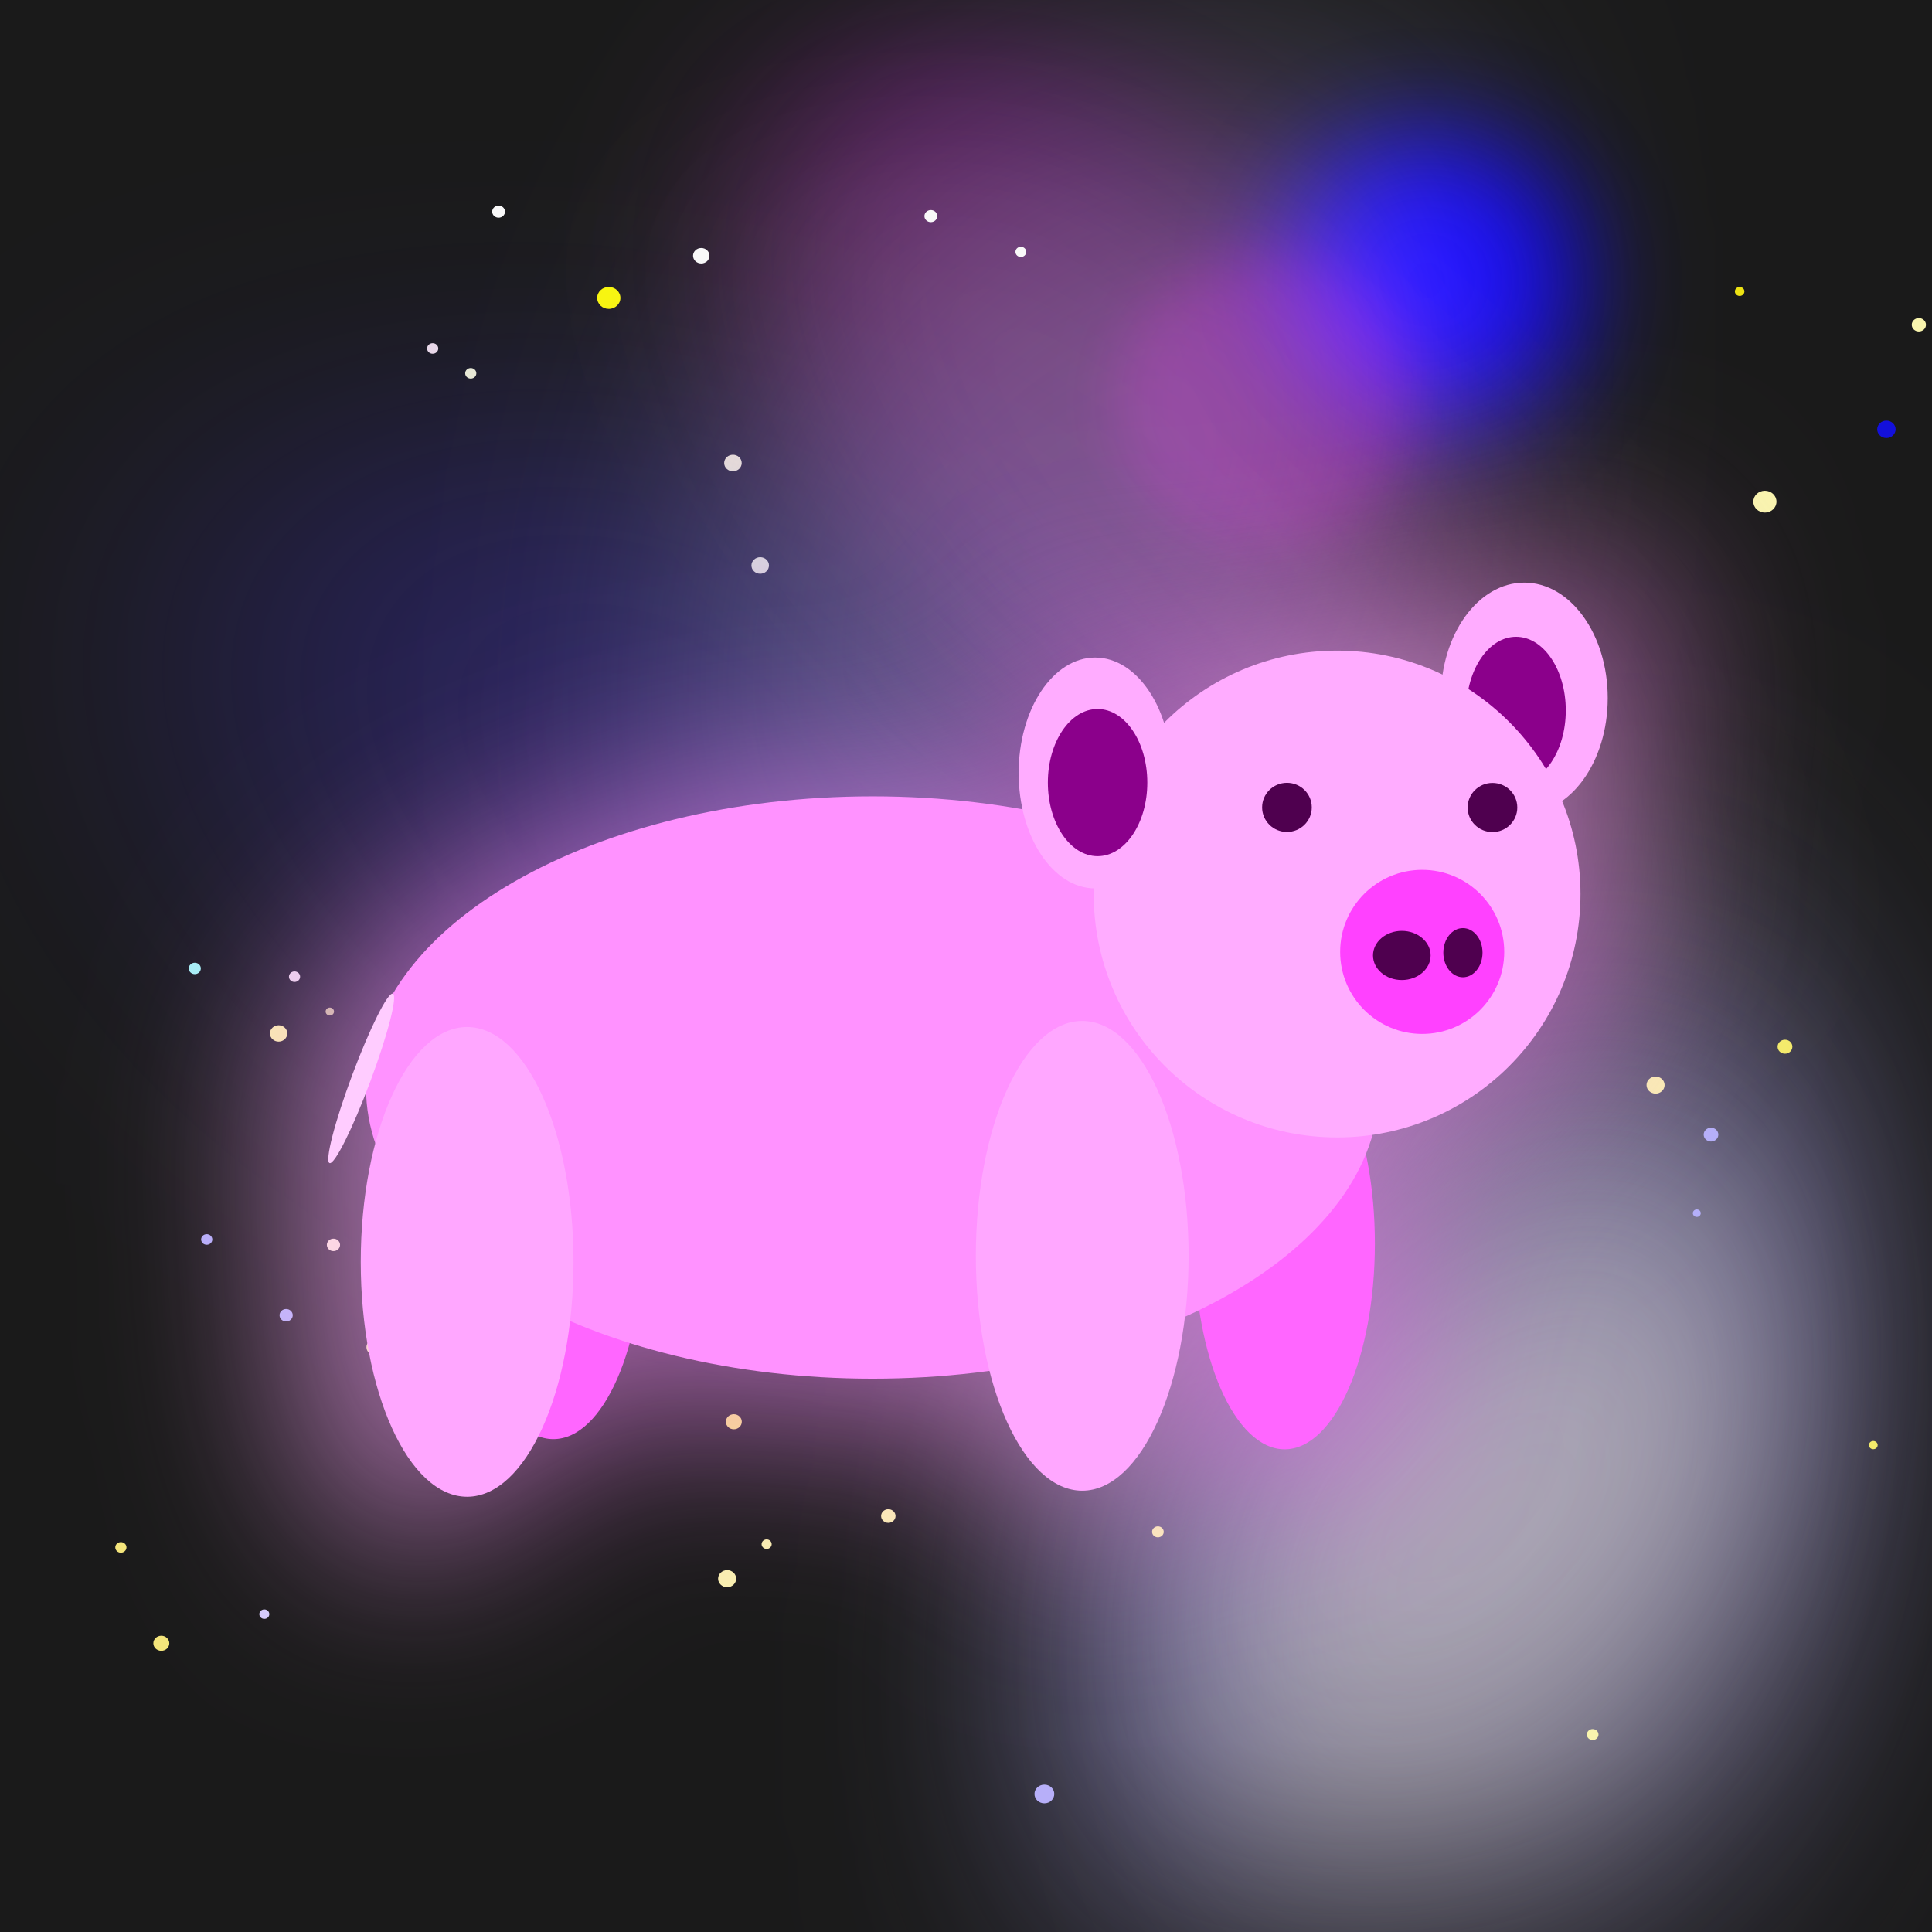
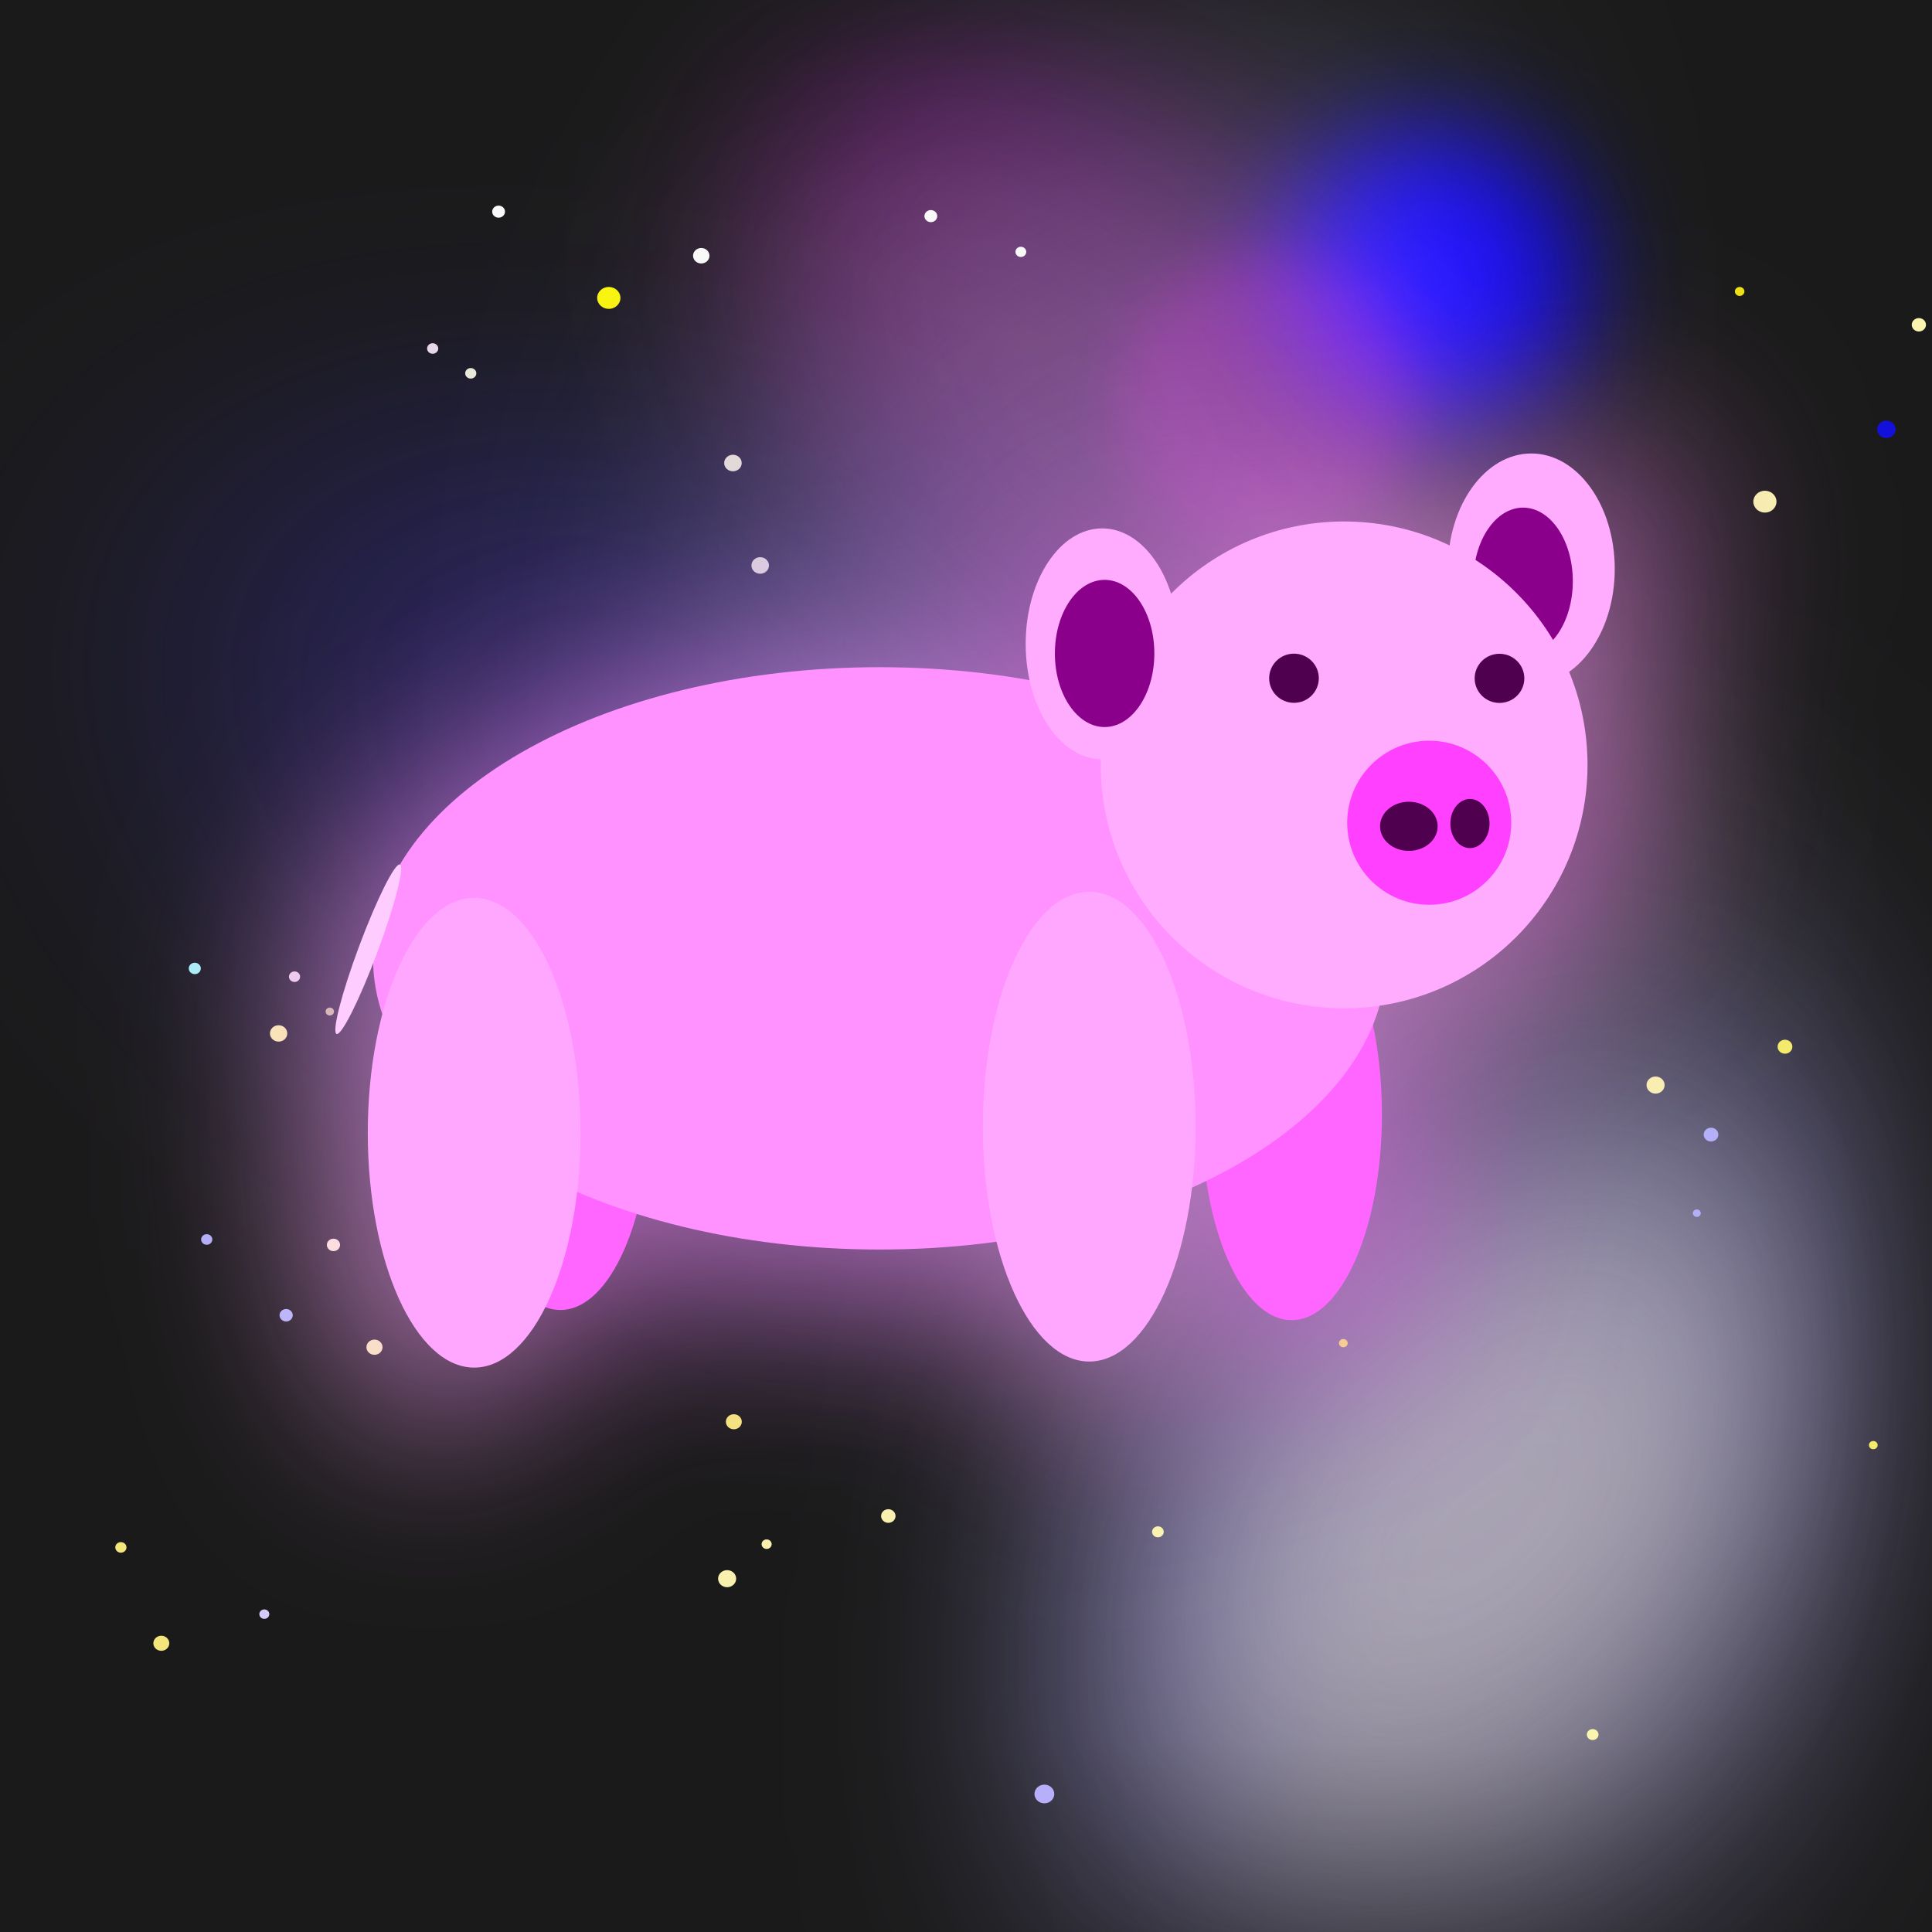
<svg xmlns="http://www.w3.org/2000/svg" width="100mm" height="100mm" viewBox="0 0 100 100" version="1.1" id="svg1">
  <defs id="defs1">
    <filter style="color-interpolation-filters:sRGB" id="filter4" x="-0.459" y="-0.471" width="1.917" height="1.941">
      <feGaussianBlur stdDeviation="2.854" id="feGaussianBlur4" />
    </filter>
    <filter style="color-interpolation-filters:sRGB" id="filter4-3" x="-0.241" y="-0.248" width="1.483" height="1.495">
      <feGaussianBlur stdDeviation="1.501" id="feGaussianBlur4-1" />
    </filter>
    <filter style="color-interpolation-filters:sRGB" id="filter4-3-6" x="-0.241" y="-0.248" width="1.483" height="1.495">
      <feGaussianBlur stdDeviation="1.501" id="feGaussianBlur4-1-8" />
    </filter>
    <filter style="color-interpolation-filters:sRGB" id="filter4-3-6-4" x="-0.241" y="-0.248" width="1.483" height="1.495">
      <feGaussianBlur stdDeviation="1.501" id="feGaussianBlur4-1-8-9" />
    </filter>
    <filter style="color-interpolation-filters:sRGB" id="filter4-3-6-4-7" x="-0.404" y="-0.414" width="1.808" height="1.829">
      <feGaussianBlur stdDeviation="2.514" id="feGaussianBlur4-1-8-9-1" />
    </filter>
    <filter style="color-interpolation-filters:sRGB" id="filter4-3-6-4-7-2" x="-0.371" y="-0.38" width="1.741" height="1.76">
      <feGaussianBlur stdDeviation="2.305" id="feGaussianBlur4-1-8-9-1-6" />
    </filter>
    <filter style="color-interpolation-filters:sRGB" id="filter5" x="-0.156" y="-0.219" width="1.313" height="1.438">
      <feGaussianBlur stdDeviation="3.806" id="feGaussianBlur5" />
    </filter>
    <filter style="color-interpolation-filters:sRGB" id="filter4-3-6-4-7-2-1" x="-0.371" y="-0.38" width="1.741" height="1.76">
      <feGaussianBlur stdDeviation="2.305" id="feGaussianBlur4-1-8-9-1-6-1" />
    </filter>
    <filter style="color-interpolation-filters:sRGB" id="filter4-3-6-4-7-2-1-3" x="-0.371" y="-0.38" width="1.741" height="1.76">
      <feGaussianBlur stdDeviation="2.305" id="feGaussianBlur4-1-8-9-1-6-1-9" />
    </filter>
  </defs>
  <g id="layer1">
    <ellipse style="fill:#1a1a1a;fill-opacity:1;stroke-width:1.042;stroke-linecap:round" id="path3" cx="46.908" cy="51.465" rx="80.379" ry="71.637" />
    <ellipse style="fill:#ffff00;fill-opacity:1;stroke-width:0.129;stroke-linecap:round" id="path4" cx="31.511" cy="15.42" rx="0.602" ry="0.568" />
    <ellipse style="fill:#ffffcc;fill-opacity:1;stroke-width:0.097;stroke-linecap:round" id="path4-9" cx="37.937" cy="23.966" rx="0.454" ry="0.429" />
    <ellipse style="fill:#ffffcc;fill-opacity:1;stroke-width:0.097;stroke-linecap:round" id="path4-9-9" cx="39.348" cy="29.268" rx="0.454" ry="0.429" />
    <ellipse style="mix-blend-mode:normal;fill:#0a00ff;fill-opacity:1;stroke-width:1.626;stroke-linecap:round;filter:url(#filter4)" id="path4-8" cx="73.15" cy="13.763" rx="7.466" ry="7.279" transform="matrix(1.04906,0,0,1.051833,-2.886429,0.01892278)" />
    <ellipse style="opacity:0.245;mix-blend-mode:normal;fill:#ff00ef;fill-opacity:1;stroke-width:1.626;stroke-linecap:round;filter:url(#filter4-3)" id="path4-8-9" cx="73.15" cy="13.763" rx="7.466" ry="7.279" transform="matrix(1.04906,0,0,1.051833,-11.26148,6.273466)" />
    <ellipse style="opacity:0.095;mix-blend-mode:normal;fill:#ffff93;fill-opacity:1;stroke-width:1.626;stroke-linecap:round;filter:url(#filter4-3-6)" id="path4-8-9-2" cx="73.15" cy="13.763" rx="7.466" ry="7.279" transform="matrix(-1.241761,0.9070366,-2.865868,-2.973144,193.5566,4.914531)" />
    <ellipse style="opacity:0.245;mix-blend-mode:normal;fill:#ec00ff;fill-opacity:1;stroke-width:1.626;stroke-linecap:round;stroke-dasharray:none;filter:url(#filter4-3-6-4)" id="path4-8-9-2-0" cx="73.15" cy="13.763" rx="7.466" ry="7.279" transform="matrix(-2.074729,0.1360046,-1.202934,-2.654869,225.3634,47.77569)" />
    <ellipse style="opacity:0.302;mix-blend-mode:normal;fill:#4c39ff;fill-opacity:1;stroke-width:1.626;stroke-linecap:round;stroke-dasharray:none;filter:url(#filter4-3-6-4-7)" id="path4-8-9-2-0-2" cx="73.15" cy="13.763" rx="7.466" ry="7.279" transform="matrix(-2.854136,0.1471245,-1.654837,-2.871935,267.6884,70.94124)" />
    <ellipse style="opacity:0.302;mix-blend-mode:normal;fill:#c7c1ff;fill-opacity:1;stroke-width:1.626;stroke-linecap:round;stroke-dasharray:none;filter:url(#filter4-3-6-4-7-2)" id="path4-8-9-2-0-2-0" cx="73.15" cy="13.763" rx="7.466" ry="7.279" transform="matrix(-0.1471245,-2.854137,2.871936,-1.654837,26.60988,258.7862)" />
    <ellipse style="opacity:0.714;mix-blend-mode:normal;fill:#b6adff;fill-opacity:1;stroke-width:1.626;stroke-linecap:round;stroke-dasharray:none;filter:url(#filter4-3-6-4-7-2-1)" id="path4-8-9-2-0-2-0-3" cx="73.15" cy="13.763" rx="7.466" ry="7.279" transform="matrix(-0.1471245,-2.854137,2.871936,-1.654837,46.78951,309.9009)" />
    <ellipse style="opacity:0.305;mix-blend-mode:normal;fill:#fffdad;fill-opacity:1;stroke-width:1.626;stroke-linecap:round;stroke-dasharray:none;filter:url(#filter4-3-6-4-7-2-1-3)" id="path4-8-9-2-0-2-0-3-9" cx="73.15" cy="13.763" rx="7.466" ry="7.279" transform="matrix(-0.1055801,-2.048196,2.060969,-1.18755,56.37756,245.612)" />
    <ellipse style="fill:#f9f9f9;fill-opacity:1;stroke-width:0.091;stroke-linecap:round" id="path4-1" cx="36.297" cy="13.237" rx="0.425" ry="0.401" />
    <ellipse style="fill:#f9f9f9;fill-opacity:1;stroke-width:0.071;stroke-linecap:round" id="path4-1-7" cx="25.807" cy="10.955" rx="0.332" ry="0.313" />
    <ellipse style="fill:#f9f9f9;fill-opacity:1;stroke-width:0.071;stroke-linecap:round" id="path4-1-7-9" cx="48.18" cy="11.186" rx="0.332" ry="0.313" />
    <ellipse style="fill:#f9f9f9;fill-opacity:1;stroke-width:0.06;stroke-linecap:round" id="path4-1-7-9-5" cx="52.839" cy="13.037" rx="0.28" ry="0.265" />
    <ellipse style="fill:#e8d7e9;fill-opacity:1;stroke-width:0.062;stroke-linecap:round" id="path4-1-7-9-5-7" cx="22.395" cy="18.038" rx="0.289" ry="0.273" />
    <ellipse style="fill:#e8d7e9;fill-opacity:1;stroke-width:0.062;stroke-linecap:round" id="path4-1-7-9-5-7-1" cx="15.245" cy="50.554" rx="0.289" ry="0.273" />
    <ellipse style="fill:#c4c195;fill-opacity:1;stroke-width:0.046;stroke-linecap:round" id="path4-1-7-9-5-7-1-7" cx="17.071" cy="52.357" rx="0.217" ry="0.205" />
    <ellipse style="fill:#f7f2a6;fill-opacity:1;stroke-width:0.096;stroke-linecap:round" id="path4-1-7-9-5-7-1-7-3" cx="14.421" cy="53.49" rx="0.449" ry="0.424" />
    <ellipse style="fill:#fbf8d1;fill-opacity:1;stroke-width:0.073;stroke-linecap:round" id="path4-1-7-9-5-7-1-7-3-1" cx="17.26" cy="64.436" rx="0.342" ry="0.323" />
    <ellipse style="fill:#afb9f8;fill-opacity:1;stroke-width:0.073;stroke-linecap:round" id="path4-1-7-9-5-7-1-7-3-1-9" cx="14.811" cy="68.077" rx="0.342" ry="0.323" />
    <ellipse style="fill:#f6f8af;fill-opacity:1;stroke-width:0.089;stroke-linecap:round" id="path4-1-7-9-5-7-1-7-3-1-9-5" cx="19.383" cy="69.731" rx="0.417" ry="0.394" />
    <ellipse style="fill:#b0aff8;fill-opacity:1;stroke-width:0.062;stroke-linecap:round" id="path4-1-7-9-5-7-1-7-3-1-9-5-3" cx="10.7" cy="64.155" rx="0.29" ry="0.274" />
    <ellipse style="fill:#f4e67a;fill-opacity:1;stroke-width:0.062;stroke-linecap:round" id="path4-1-7-9-5-7-1-7-3-1-9-5-3-1" cx="6.257" cy="80.093" rx="0.29" ry="0.274" />
    <ellipse style="fill:#f4e67a;fill-opacity:1;stroke-width:0.088;stroke-linecap:round" id="path4-1-7-9-5-7-1-7-3-1-9-5-3-1-8" cx="8.35" cy="85.056" rx="0.413" ry="0.39" />
    <ellipse style="fill:#f4e67a;fill-opacity:1;stroke-width:0.088;stroke-linecap:round" id="path4-1-7-9-5-7-1-7-3-1-9-5-3-1-8-4" cx="37.983" cy="73.59" rx="0.413" ry="0.39" />
    <ellipse style="fill:#f9f0af;fill-opacity:1;stroke-width:0.1;stroke-linecap:round" id="path4-1-7-9-5-7-1-7-3-1-9-5-3-1-8-4-6" cx="37.636" cy="81.712" rx="0.468" ry="0.442" />
    <ellipse style="fill:#f9f0af;fill-opacity:1;stroke-width:0.1;stroke-linecap:round" id="path4-1-7-9-5-7-1-7-3-1-9-5-3-1-8-4-6-59" cx="85.692" cy="56.163" rx="0.468" ry="0.442" />
    <ellipse style="fill:#b4aff9;fill-opacity:1;stroke-width:0.081;stroke-linecap:round" id="path4-1-7-9-5-7-1-7-3-1-9-5-3-1-8-4-6-59-8" cx="88.561" cy="58.727" rx="0.379" ry="0.358" />
    <ellipse style="fill:#b4aff9;fill-opacity:1;stroke-width:0.044;stroke-linecap:round" id="path4-1-7-9-5-7-1-7-3-1-9-5-3-1-8-4-6-59-8-8" cx="87.826" cy="62.794" rx="0.205" ry="0.194" />
    <ellipse style="fill:#f4eb6b;fill-opacity:1;stroke-width:0.082;stroke-linecap:round" id="path4-1-7-9-5-7-1-7-3-1-9-5-3-1-8-4-6-59-8-8-3" cx="92.39" cy="54.178" rx="0.383" ry="0.362" />
    <ellipse style="fill:#f4eb6b;fill-opacity:1;stroke-width:0.048;stroke-linecap:round" id="path4-1-7-9-5-7-1-7-3-1-9-5-3-1-8-4-6-59-8-8-3-6" cx="96.961" cy="74.799" rx="0.226" ry="0.213" />
    <ellipse style="fill:#f4eb6b;fill-opacity:1;stroke-width:0.048;stroke-linecap:round" id="path4-1-7-9-5-7-1-7-3-1-9-5-3-1-8-4-6-59-8-8-3-6-8" cx="69.531" cy="69.521" rx="0.226" ry="0.213" />
    <ellipse style="fill:#f4eb6b;fill-opacity:1;stroke-width:0.087;stroke-linecap:round" id="path4-1-7-9-5-7-1-7-3-1-9-5-3-1-8-4-6-59-8-8-3-6-8-7" cx="68.404" cy="58.873" rx="0.408" ry="0.386" />
    <ellipse style="fill:#f9f5ae;fill-opacity:1;stroke-width:0.065;stroke-linecap:round" id="path4-1-7-9-5-7-1-7-3-1-9-5-3-1-8-4-6-59-8-8-3-6-8-7-0" cx="59.933" cy="79.288" rx="0.302" ry="0.285" />
    <ellipse style="fill:#f9f5ae;fill-opacity:1;stroke-width:0.065;stroke-linecap:round" id="path4-1-7-9-5-7-1-7-3-1-9-5-3-1-8-4-6-59-8-8-3-6-8-7-0-2" cx="82.436" cy="89.78" rx="0.302" ry="0.285" />
    <ellipse style="fill:#f9f5ae;fill-opacity:1;stroke-width:0.128;stroke-linecap:round" id="path4-1-7-9-5-7-1-7-3-1-9-5-3-1-8-4-6-59-8-8-3-6-8-7-0-2-5" cx="91.351" cy="25.966" rx="0.599" ry="0.566" />
    <ellipse style="fill:#1310db;fill-opacity:1;stroke-width:0.102;stroke-linecap:round" id="path4-1-7-9-5-7-1-7-3-1-9-5-3-1-8-4-6-59-8-8-3-6-8-7-0-2-5-8" cx="97.64" cy="22.222" rx="0.477" ry="0.45" />
    <ellipse style="fill:#f9f5ae;fill-opacity:1;stroke-width:0.079;stroke-linecap:round" id="path4-1-7-9-5-7-1-7-3-1-9-5-3-1-8-4-6-59-8-8-3-6-8-7-0-2-5-9" cx="99.32" cy="16.811" rx="0.368" ry="0.347" />
    <ellipse style="fill:#ede213;fill-opacity:1;stroke-width:0.053;stroke-linecap:round" id="path4-1-7-9-5-7-1-7-3-1-9-5-3-1-8-4-6-59-8-8-3-6-8-7-0-2-5-9-7" cx="90.044" cy="15.085" rx="0.247" ry="0.233" />
    <ellipse style="fill:#f9f0af;fill-opacity:1;stroke-width:0.056;stroke-linecap:round" id="path4-1-7-9-5-7-1-7-3-1-9-5-3-1-8-4-6-7" cx="39.681" cy="79.926" rx="0.261" ry="0.247" />
    <ellipse style="fill:#f9f0af;fill-opacity:1;stroke-width:0.08;stroke-linecap:round" id="path4-1-7-9-5-7-1-7-3-1-9-5-3-1-8-4-6-5" cx="45.979" cy="78.469" rx="0.374" ry="0.353" />
    <ellipse style="fill:#b7aff9;fill-opacity:1;stroke-width:0.11;stroke-linecap:round" id="path4-1-7-9-5-7-1-7-3-1-9-5-3-1-8-4-6-5-1" cx="54.057" cy="92.856" rx="0.513" ry="0.484" />
    <ellipse style="fill:#d4cbfb;fill-opacity:1;stroke-width:0.056;stroke-linecap:round" id="path4-1-7-9-5-7-1-7-3-1-9-5-3-1-8-0" cx="13.681" cy="83.548" rx="0.259" ry="0.245" />
    <ellipse style="fill:#a6f0f7;fill-opacity:1;stroke-width:0.067;stroke-linecap:round" id="path4-1-7-9-5-7-1-7-3-3" cx="10.082" cy="50.126" rx="0.313" ry="0.295" />
    <ellipse style="fill:#a6f0f7;fill-opacity:1;stroke-width:0.067;stroke-linecap:round" id="path4-1-7-9-5-7-1-7-3-3-9" cx="-14.654" cy="48.329" rx="0.313" ry="0.295" />
    <ellipse style="fill:#f1e165;fill-opacity:1;stroke-width:0.067;stroke-linecap:round" id="path4-1-7-9-5-7-1-7-3-3-9-0" cx="-11.326" cy="50.626" rx="0.313" ry="0.295" />
    <ellipse style="fill:#f1e165;fill-opacity:1;stroke-width:0.09;stroke-linecap:round" id="path4-1-7-9-5-7-1-7-3-3-9-0-5" cx="-7.232" cy="47.372" rx="0.422" ry="0.398" />
    <ellipse style="fill:#6581f1;fill-opacity:1;stroke-width:0.066;stroke-linecap:round" id="path4-1-7-9-5-7-1-7-3-3-9-0-5-8" cx="-9.744" cy="57.193" rx="0.307" ry="0.29" />
    <ellipse style="fill:#e8e9d7;fill-opacity:1;stroke-width:0.062;stroke-linecap:round" id="path4-1-7-9-5-7-0" cx="24.366" cy="19.323" rx="0.289" ry="0.273" />
-     <g id="g3" transform="matrix(1.255731,0,0,1.255731,-173.3635,-9.318169)" style="opacity:0.616;filter:url(#filter5)">
+     <g id="g3" transform="matrix(1.255731,0,0,1.255731,-172.3024,-15.57029)" style="opacity:0.616;filter:url(#filter5)">
      <ellipse style="fill:#ff66ff;fill-opacity:1;stroke-width:0.161;stroke-linecap:round" id="path2-2-9" cx="158.802" cy="59.506" rx="4.118" ry="9.392" />
      <ellipse style="fill:#ff66ff;fill-opacity:1;stroke-width:0.161;stroke-linecap:round" id="path2-2-9-6" cx="192.175" cy="59.971" rx="4.118" ry="9.392" />
      <ellipse style="fill:#ffacff;fill-opacity:1;stroke-width:0.218;stroke-linecap:round" id="path1-9-3" cx="203.109" cy="35.078" rx="3.809" ry="5.268" />
      <ellipse style="fill:#8b008b;fill-opacity:1;stroke-width:0.134;stroke-linecap:round" id="path1-9-2-7" cx="202.735" cy="35.639" rx="2.269" ry="3.359" />
      <ellipse style="fill:#ff92ff;fill-opacity:1;stroke-width:0.453;stroke-linecap:round" id="path2" cx="173.371" cy="52.85" rx="23.12" ry="13.288" />
      <ellipse style="fill:#ffccff;fill-opacity:1;stroke-width:0.035;stroke-linecap:round" id="path2-2-3" cx="158.917" cy="-0.717" rx="0.438" ry="4.127" transform="matrix(0.9425118,0.3341729,-0.350002,0.9367489,0,0)" />
      <ellipse style="fill:#ffa7ff;fill-opacity:1;stroke-width:0.186;stroke-linecap:round" id="path2-2-4" cx="182.936" cy="60.532" rx="4.855" ry="10.718" />
      <circle style="fill:#ffacff;fill-opacity:1;stroke-width:0.54;stroke-linecap:round" id="path1" cx="194.568" cy="44.021" r="11.108" />
      <ellipse style="fill:#ffacff;fill-opacity:1;stroke-width:0.208;stroke-linecap:round" id="path1-9" cx="183.526" cy="38.497" rx="3.491" ry="5.268" />
      <ellipse style="fill:#8b008b;fill-opacity:1;stroke-width:0.134;stroke-linecap:round" id="path1-9-2" cx="183.637" cy="38.936" rx="2.269" ry="3.359" />
      <circle style="fill:#ff41ff;fill-opacity:1;stroke-width:0.182;stroke-linecap:round" id="path1-5" cx="198.452" cy="46.661" r="3.744" />
      <ellipse style="fill:#4f004f;fill-opacity:1;stroke-width:0.059;stroke-linecap:round" id="path1-5-2" cx="197.521" cy="46.825" rx="1.315" ry="1.122" />
      <ellipse style="fill:#4f004f;fill-opacity:1;stroke-width:0.049;stroke-linecap:round" id="path1-5-2-7" cx="200.31" cy="46.698" rx="0.894" ry="1.122" />
      <ellipse style="fill:#4f004f;fill-opacity:1;stroke-width:0.055;stroke-linecap:round" id="path1-5-2-7-6" cx="201.658" cy="40.072" rx="1.133" ry="1.122" />
      <ellipse style="fill:#4f004f;fill-opacity:1;stroke-width:0.055;stroke-linecap:round" id="path1-5-2-7-6-6" cx="192.279" cy="40.067" rx="1.133" ry="1.122" />
      <ellipse style="fill:#ffa7ff;fill-opacity:1;stroke-width:0.186;stroke-linecap:round" id="path2-2" cx="154.866" cy="60.808" rx="4.855" ry="10.718" />
    </g>
-     <g id="g5" transform="translate(98.23763,-73.99357)">
+     <g id="g5" transform="translate(98.60157,-80.67834)">
      <ellipse style="fill:#ff66ff;fill-opacity:1;stroke-width:0.182;stroke-linecap:round" id="path2-2-9-62" cx="-69.594" cy="137.831" rx="4.67" ry="10.652" />
      <ellipse style="fill:#ff66ff;fill-opacity:1;stroke-width:0.182;stroke-linecap:round" id="path2-2-9-6-5" cx="-31.744" cy="138.358" rx="4.67" ry="10.652" />
      <ellipse style="fill:#ffacff;fill-opacity:1;stroke-width:0.247;stroke-linecap:round" id="path1-9-3-8" cx="-19.342" cy="110.125" rx="4.32" ry="5.975" />
      <ellipse style="fill:#8b008b;fill-opacity:1;stroke-width:0.152;stroke-linecap:round" id="path1-9-2-7-6" cx="-19.767" cy="110.762" rx="2.574" ry="3.809" />
      <ellipse style="fill:#ff92ff;fill-opacity:1;stroke-width:0.513;stroke-linecap:round" id="path2-28" cx="-53.071" cy="130.283" rx="26.222" ry="15.071" />
      <ellipse style="fill:#ffccff;fill-opacity:1;stroke-width:0.039;stroke-linecap:round" id="path2-2-3-4" cx="-29.08" cy="148.95" rx="0.497" ry="4.681" transform="matrix(0.9425118,0.3341729,-0.350002,0.9367489,0,0)" />
      <ellipse style="fill:#ffa7ff;fill-opacity:1;stroke-width:0.211;stroke-linecap:round" id="path2-2-4-7" cx="-42.222" cy="138.995" rx="5.506" ry="12.157" />
      <circle style="fill:#ffacff;fill-opacity:1;stroke-width:0.612;stroke-linecap:round" id="path1-2" cx="-29.03" cy="120.268" r="12.598" />
      <ellipse style="fill:#ffacff;fill-opacity:1;stroke-width:0.236;stroke-linecap:round" id="path1-9-4" cx="-41.553" cy="114.003" rx="3.96" ry="5.975" />
      <ellipse style="fill:#8b008b;fill-opacity:1;stroke-width:0.152;stroke-linecap:round" id="path1-9-2-0" cx="-41.427" cy="114.501" rx="2.574" ry="3.809" />
      <circle style="fill:#ff41ff;fill-opacity:1;stroke-width:0.206;stroke-linecap:round" id="path1-5-6" cx="-24.625" cy="123.263" r="4.246" />
      <ellipse style="fill:#4f004f;fill-opacity:1;stroke-width:0.067;stroke-linecap:round" id="path1-5-2-2" cx="-25.68" cy="123.448" rx="1.491" ry="1.272" />
      <ellipse style="fill:#4f004f;fill-opacity:1;stroke-width:0.055;stroke-linecap:round" id="path1-5-2-7-9" cx="-22.517" cy="123.304" rx="1.014" ry="1.272" />
      <ellipse style="fill:#4f004f;fill-opacity:1;stroke-width:0.062;stroke-linecap:round" id="path1-5-2-7-6-9" cx="-20.988" cy="115.79" rx="1.285" ry="1.272" />
      <ellipse style="fill:#4f004f;fill-opacity:1;stroke-width:0.062;stroke-linecap:round" id="path1-5-2-7-6-6-0" cx="-31.625" cy="115.784" rx="1.285" ry="1.272" />
      <ellipse style="fill:#ffa7ff;fill-opacity:1;stroke-width:0.211;stroke-linecap:round" id="path2-2-8" cx="-74.059" cy="139.308" rx="5.506" ry="12.157" />
    </g>
  </g>
</svg>
